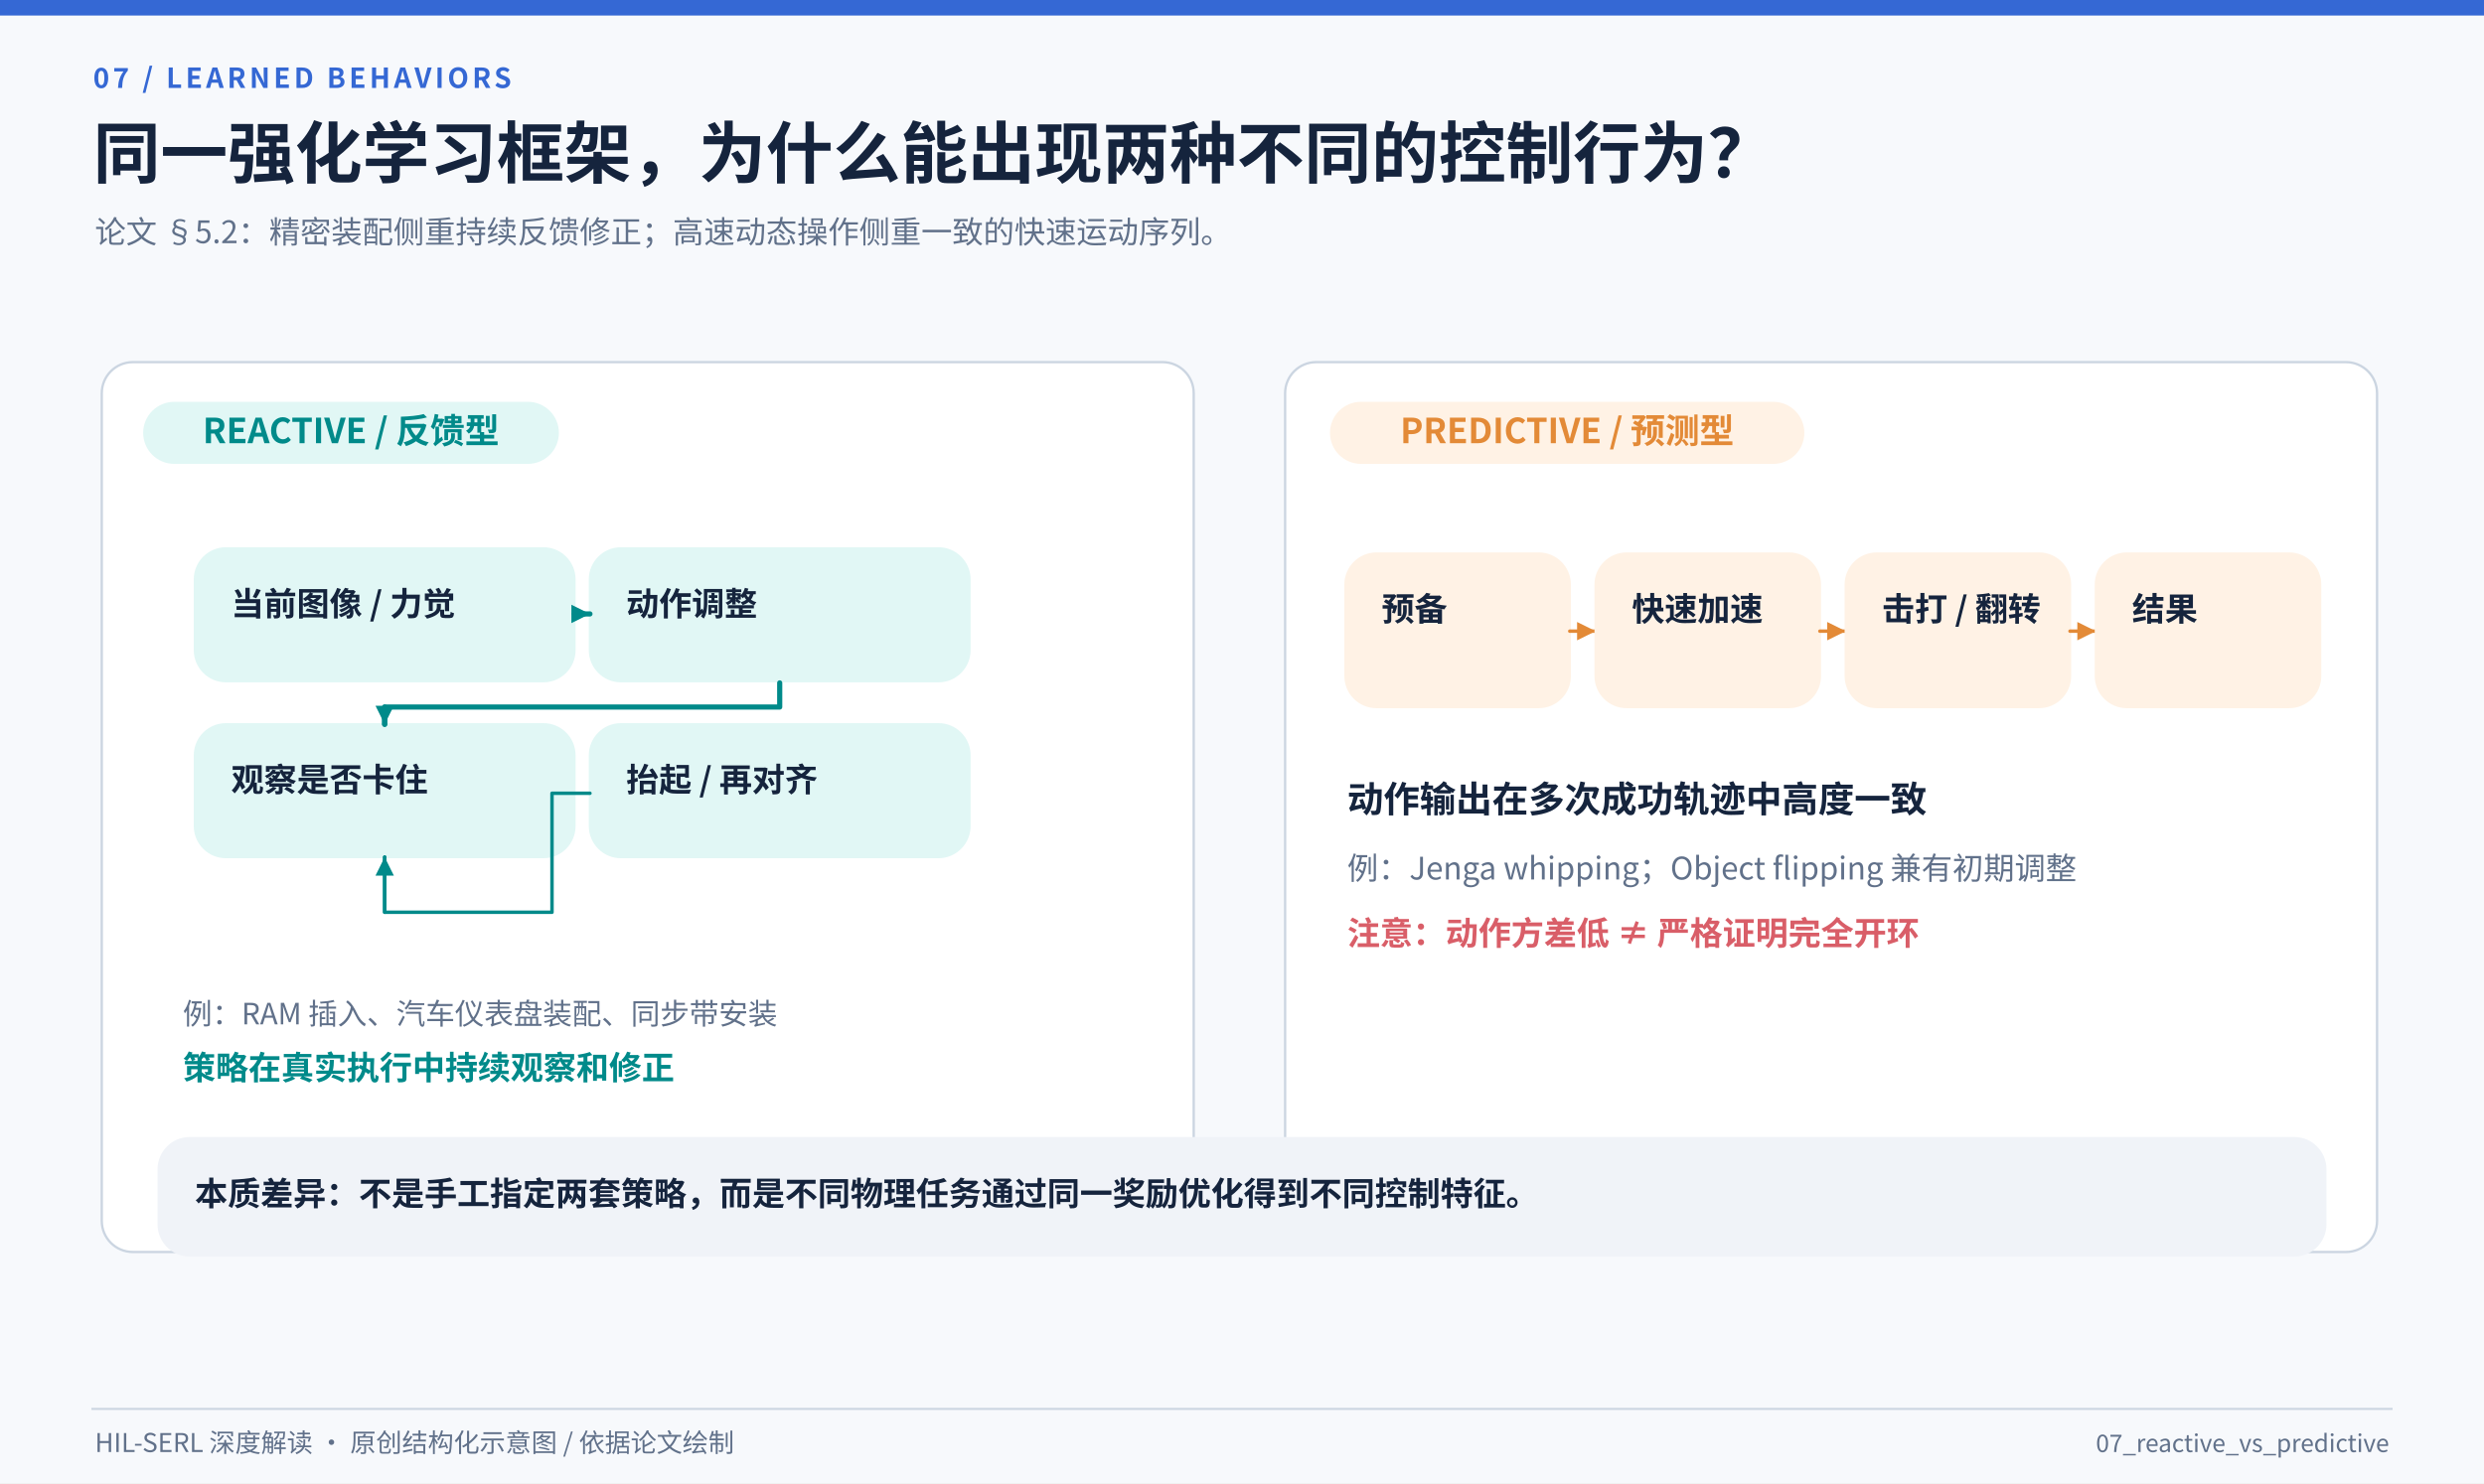
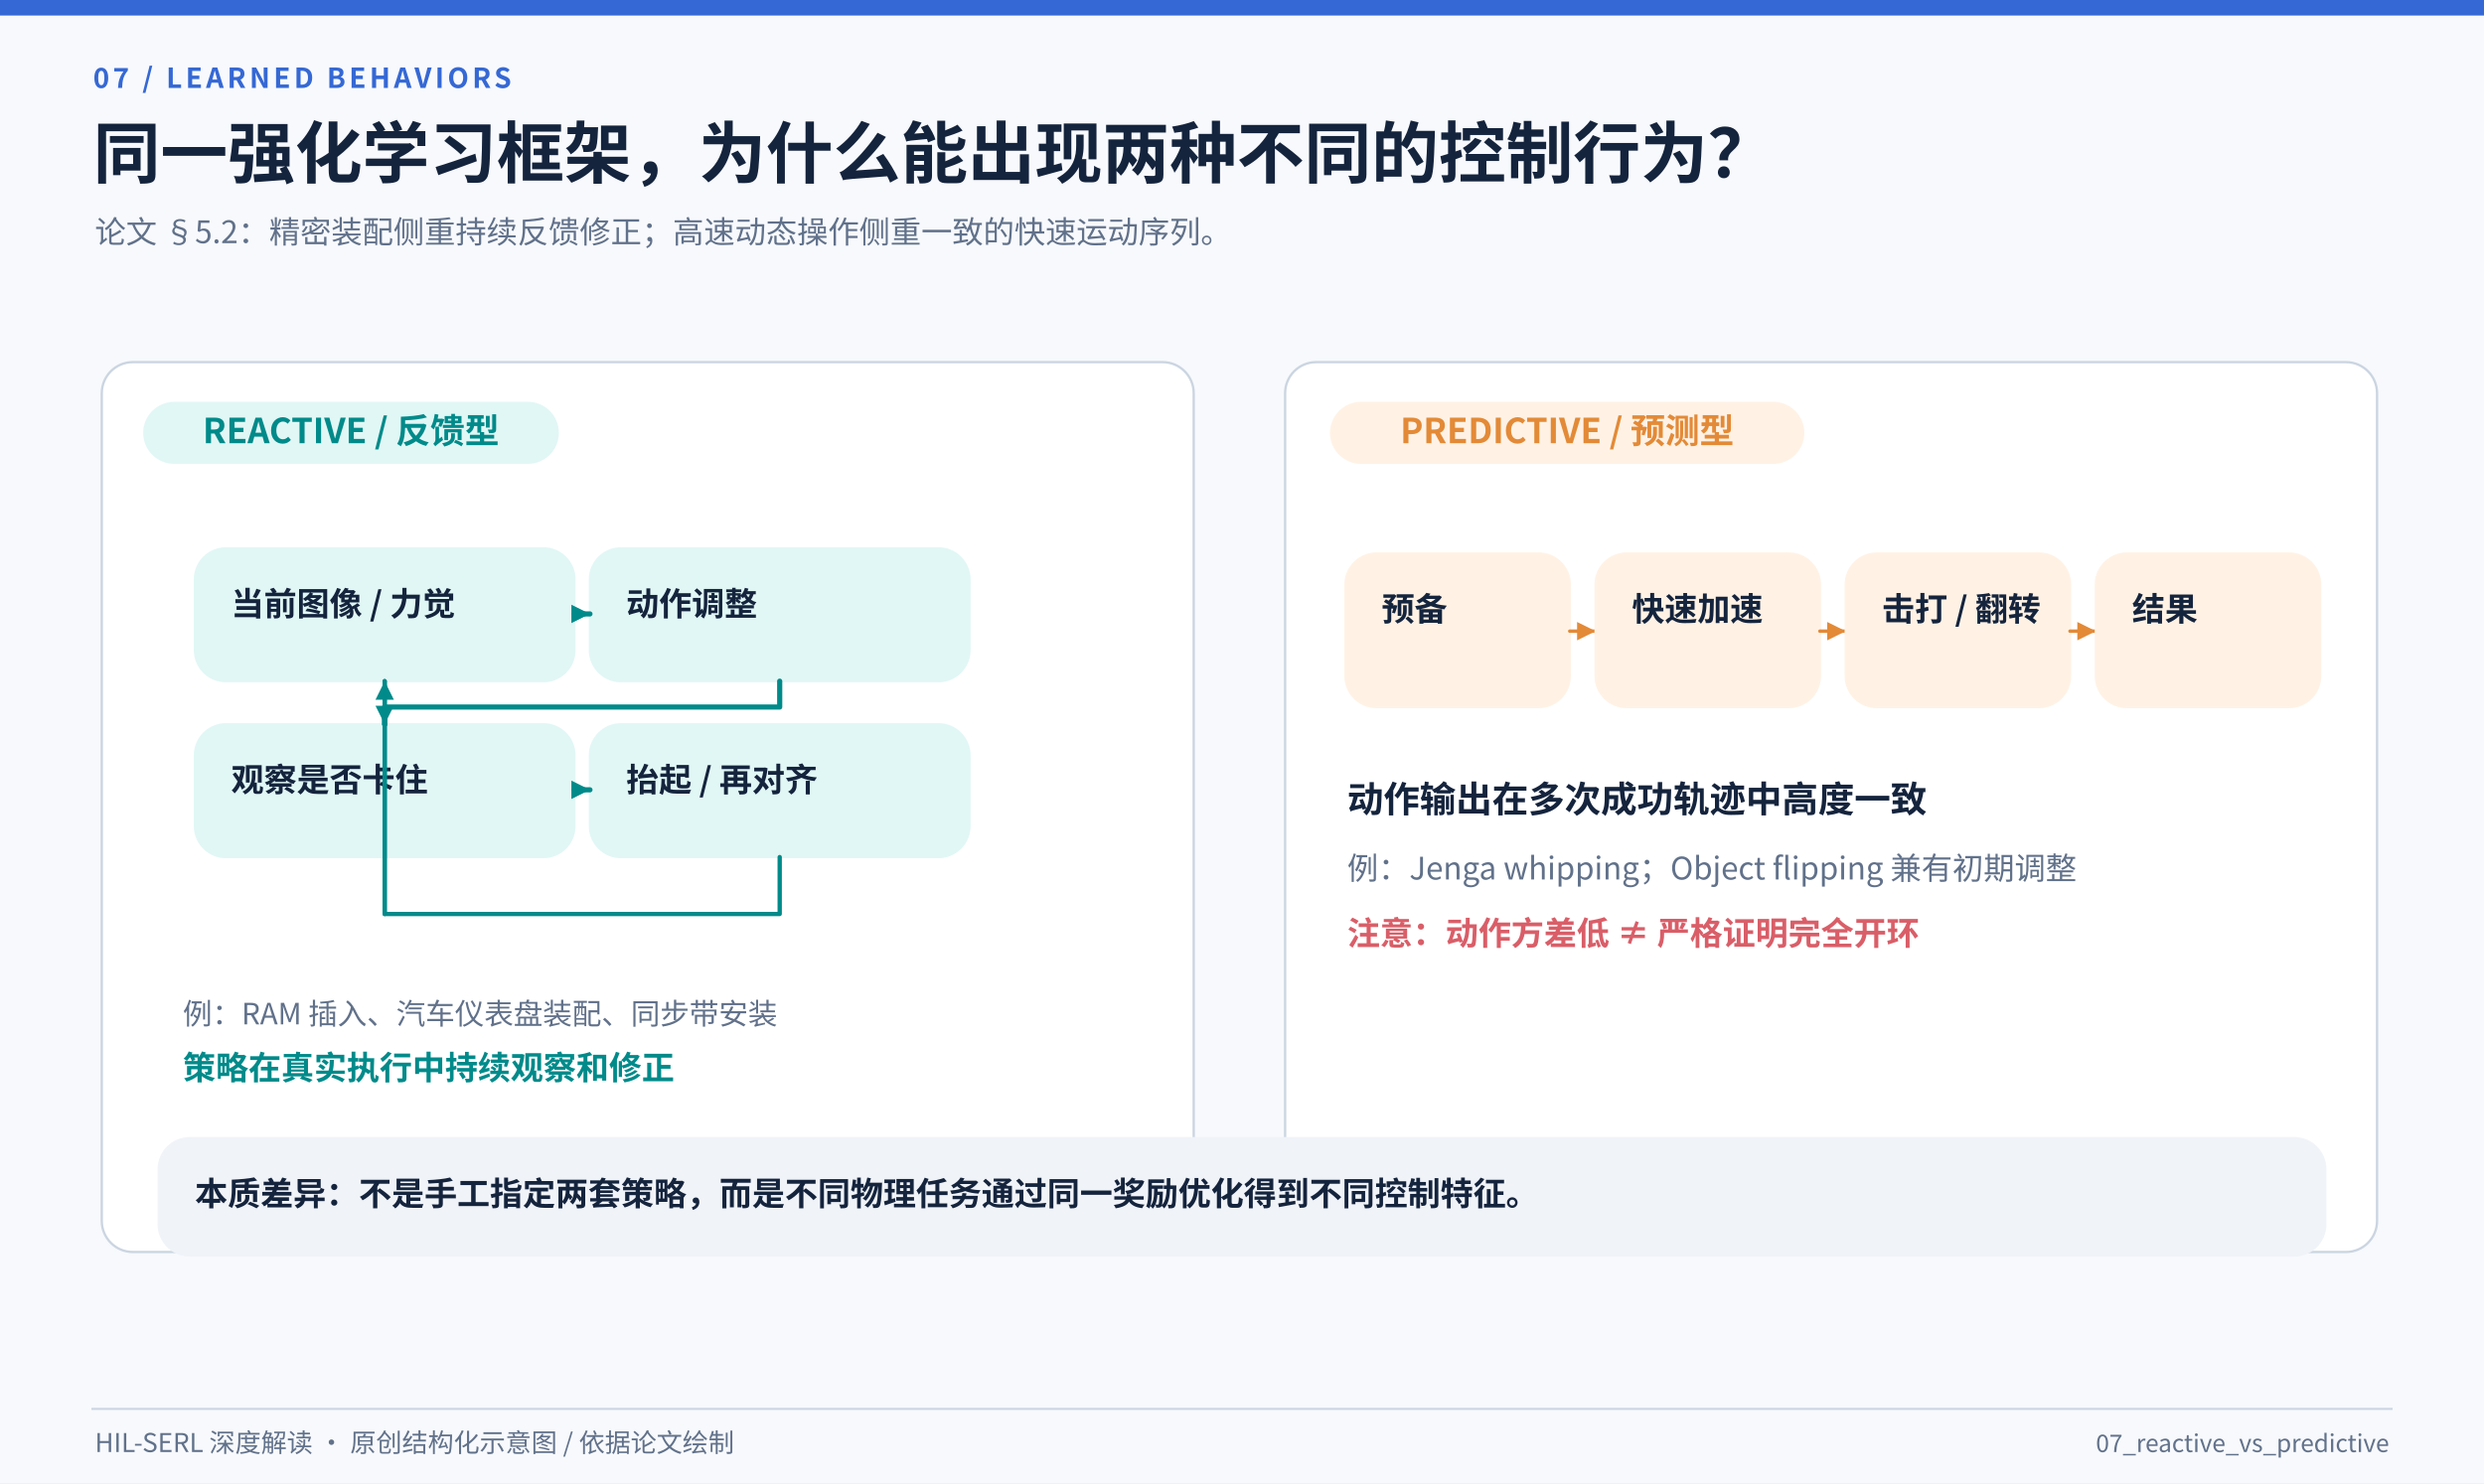
<svg xmlns="http://www.w3.org/2000/svg" baseProfile="full" height="860" version="1.1" viewBox="0 0 1440 860" width="1440">
  <defs />
  <rect fill="#F7F9FC" height="860" width="1440" x="0" y="0" />
  <rect fill="#3568D4" height="9" width="1440" x="0" y="0" />
  <text fill="#3568D4" font-family="Noto Sans CJK SC, Noto Sans SC, Arial, sans-serif" font-size="16" font-weight="600" letter-spacing="2" opacity="1" text-anchor="start" x="54" y="51">07  /  LEARNED BEHAVIORS</text>
  <text fill="#15243D" font-family="Noto Sans CJK SC, Noto Sans SC, Arial, sans-serif" font-size="39" font-weight="700" opacity="1" text-anchor="start" x="54" y="103">同一强化学习框架，为什么能出现两种不同的控制行为？</text>
  <text fill="#61718A" font-family="Noto Sans CJK SC, Noto Sans SC, Arial, sans-serif" font-size="18" font-weight="400" opacity="1" text-anchor="start" x="55" y="141">论文 §5.2：精密装配侧重持续反馈修正；高速动态操作侧重一致的快速运动序列。</text>
  <line stroke="#CBD5E1" stroke-width="1.2" x1="53" x2="1387" y1="817" y2="817" />
  <text fill="#61718A" font-family="Noto Sans CJK SC, Noto Sans SC, Arial, sans-serif" font-size="15" font-weight="400" opacity="1" text-anchor="start" x="55" y="842">HIL-SERL 深度解读   ·   原创结构化示意图 / 依据论文绘制</text>
  <text fill="#61718A" font-family="Noto Sans CJK SC, Noto Sans SC, Arial, sans-serif" font-size="14" font-weight="400" opacity="1" text-anchor="end" x="1385" y="842">07_reactive_vs_predictive</text>
  <rect fill="#FFFFFF" height="516" rx="18" ry="18" stroke="#CBD5E1" stroke-width="1.35" width="633" x="59" y="210" />
  <rect fill="#FFFFFF" height="516" rx="18" ry="18" stroke="#CBD5E1" stroke-width="1.35" width="633" x="745" y="210" />
  <rect fill="#E1F7F5" height="36" rx="18" width="241" x="83" y="233" />
  <text fill="#008A8A" font-family="Noto Sans CJK SC, Noto Sans SC, Arial, sans-serif" font-size="20" font-weight="600" opacity="1" text-anchor="middle" x="203.5" y="257">REACTIVE / 反馈型</text>
  <rect fill="#FFF2E5" height="36" rx="18" width="275" x="771" y="233" />
  <text fill="#E38A37" font-family="Noto Sans CJK SC, Noto Sans SC, Arial, sans-serif" font-size="20" font-weight="600" opacity="1" text-anchor="middle" x="908.5" y="257">PREDICTIVE / 预测型</text>
  <rect fill="#E1F7F5" height="77" rx="18" ry="18" stroke="#E1F7F5" stroke-width="1.35" width="220" x="113" y="318" />
  <text fill="#15243D" font-family="Noto Sans CJK SC, Noto Sans SC, Arial, sans-serif" font-size="19" font-weight="700" opacity="1" text-anchor="start" x="134" y="357">当前图像 / 力觉</text>
  <rect fill="#E1F7F5" height="77" rx="18" ry="18" stroke="#E1F7F5" stroke-width="1.35" width="220" x="342" y="318" />
  <text fill="#15243D" font-family="Noto Sans CJK SC, Noto Sans SC, Arial, sans-serif" font-size="19" font-weight="700" opacity="1" text-anchor="start" x="363" y="357">动作调整</text>
  <rect fill="#E1F7F5" height="77" rx="18" ry="18" stroke="#E1F7F5" stroke-width="1.35" width="220" x="113" y="420" />
  <text fill="#15243D" font-family="Noto Sans CJK SC, Noto Sans SC, Arial, sans-serif" font-size="19" font-weight="700" opacity="1" text-anchor="start" x="134" y="459">观察是否卡住</text>
  <rect fill="#E1F7F5" height="77" rx="18" ry="18" stroke="#E1F7F5" stroke-width="1.35" width="220" x="342" y="420" />
  <text fill="#15243D" font-family="Noto Sans CJK SC, Noto Sans SC, Arial, sans-serif" font-size="19" font-weight="700" opacity="1" text-anchor="start" x="363" y="459">抬起 / 再对齐</text>
  <line fill="none" stroke="#008A8A" stroke-linecap="round" stroke-width="3" x1="333" x2="342" y1="356" y2="356" />
  <polygon fill="#008A8A" points="342,356 331.247,361.327 331.247,350.673" />
-   <path d="M 452,396 L 452,410 L 223,410 L 223,420" fill="none" stroke="#008A8A" stroke-linecap="round" stroke-linejoin="round" stroke-width="3" />
+   <path d="M 452,395 L 452,410 L 223,410 L 223,420" fill="none" stroke="#008A8A" stroke-linecap="round" stroke-linejoin="round" stroke-width="3" />
  <line fill="none" stroke="#008A8A" stroke-linecap="round" stroke-width="3" x1="223" x2="223" y1="410" y2="420" />
  <polygon fill="#008A8A" points="223,420 217.673,409.247 228.327,409.247" />
-   <path d="M 342,460 L 320,460 L 320,529 L 223,529 L 223,497" fill="none" stroke="#008A8A" stroke-linecap="round" stroke-linejoin="round" stroke-width="2" />
-   <line fill="none" stroke="#008A8A" stroke-linecap="round" stroke-width="2" x1="223" x2="223" y1="529" y2="497" />
-   <polygon fill="#008A8A" points="223,497 228.327,507.753 217.673,507.753" />
+   <line fill="none" stroke="#008A8A" stroke-linecap="round" stroke-width="3" x1="333" x2="342" y1="458" y2="458" />
+   <polygon fill="#008A8A" points="342,458 331.247,463.327 331.247,452.673" />
+   <path d="M 452,497 L 452,530 L 223,530 L 223,395" fill="none" stroke="#008A8A" stroke-linecap="round" stroke-linejoin="round" stroke-width="2.5" />
+   <line fill="none" stroke="#008A8A" stroke-linecap="round" stroke-width="2.5" x1="223" x2="223" y1="530" y2="395" />
+   <polygon fill="#008A8A" points="223,395 228.327,405.753 217.673,405.753" />
  <text fill="#61718A" font-family="Noto Sans CJK SC, Noto Sans SC, Arial, sans-serif" font-size="17" font-weight="400" opacity="1" text-anchor="start" x="106" y="594">例：RAM 插入、汽车仪表盘装配、同步带安装</text>
  <text fill="#008A8A" font-family="Noto Sans CJK SC, Noto Sans SC, Arial, sans-serif" font-size="19" font-weight="600" opacity="1" text-anchor="start" x="106" y="626">策略在真实执行中持续观察和修正</text>
  <rect fill="#FFF2E5" height="89" rx="18" ry="18" stroke="#FFF2E5" stroke-width="1.35" width="130" x="780" y="321" />
  <text fill="#15243D" font-family="Noto Sans CJK SC, Noto Sans SC, Arial, sans-serif" font-size="19" font-weight="700" opacity="1" text-anchor="start" x="801" y="360">预备</text>
  <line fill="none" stroke="#E38A37" stroke-linecap="round" stroke-width="2" x1="910" x2="925" y1="366" y2="366" />
  <polygon fill="#E38A37" points="925,366 914.247,371.327 914.247,360.673" />
  <rect fill="#FFF2E5" height="89" rx="18" ry="18" stroke="#FFF2E5" stroke-width="1.35" width="130" x="925" y="321" />
  <text fill="#15243D" font-family="Noto Sans CJK SC, Noto Sans SC, Arial, sans-serif" font-size="19" font-weight="700" opacity="1" text-anchor="start" x="946" y="360">快速加速</text>
  <line fill="none" stroke="#E38A37" stroke-linecap="round" stroke-width="2" x1="1055" x2="1070" y1="366" y2="366" />
  <polygon fill="#E38A37" points="1070,366 1059.247,371.327 1059.247,360.673" />
  <rect fill="#FFF2E5" height="89" rx="18" ry="18" stroke="#FFF2E5" stroke-width="1.35" width="130" x="1070" y="321" />
  <text fill="#15243D" font-family="Noto Sans CJK SC, Noto Sans SC, Arial, sans-serif" font-size="19" font-weight="700" opacity="1" text-anchor="start" x="1091" y="360">击打 / 翻转</text>
  <line fill="none" stroke="#E38A37" stroke-linecap="round" stroke-width="2" x1="1200" x2="1215" y1="366" y2="366" />
  <polygon fill="#E38A37" points="1215,366 1204.247,371.327 1204.247,360.673" />
  <rect fill="#FFF2E5" height="89" rx="18" ry="18" stroke="#FFF2E5" stroke-width="1.35" width="130" x="1215" y="321" />
  <text fill="#15243D" font-family="Noto Sans CJK SC, Noto Sans SC, Arial, sans-serif" font-size="19" font-weight="700" opacity="1" text-anchor="start" x="1236" y="360">结果</text>
  <text fill="#15243D" font-family="Noto Sans CJK SC, Noto Sans SC, Arial, sans-serif" font-size="21" font-weight="600" opacity="1" text-anchor="start" x="781" y="471">动作输出在多次成功轨迹中高度一致</text>
  <text fill="#61718A" font-family="Noto Sans CJK SC, Noto Sans SC, Arial, sans-serif" font-size="18" font-weight="400" opacity="1" text-anchor="start" x="781" y="510">例：Jenga whipping；Object flipping 兼有初期调整</text>
  <text fill="#D95E68" font-family="Noto Sans CJK SC, Noto Sans SC, Arial, sans-serif" font-size="19" font-weight="600" opacity="1" text-anchor="start" x="781" y="548">注意：动作方差低 ≠ 严格证明完全开环</text>
  <rect fill="#F0F3F8" height="68" rx="18" ry="18" stroke="#F0F3F8" stroke-width="1.35" width="1256" x="92" y="660" />
  <text fill="#15243D" font-family="Noto Sans CJK SC, Noto Sans SC, Arial, sans-serif" font-size="19" font-weight="700" opacity="1" text-anchor="start" x="113" y="699">本质差异：不是手工指定两套策略，而是不同物理任务通过同一奖励优化得到不同控制特征。</text>
</svg>
